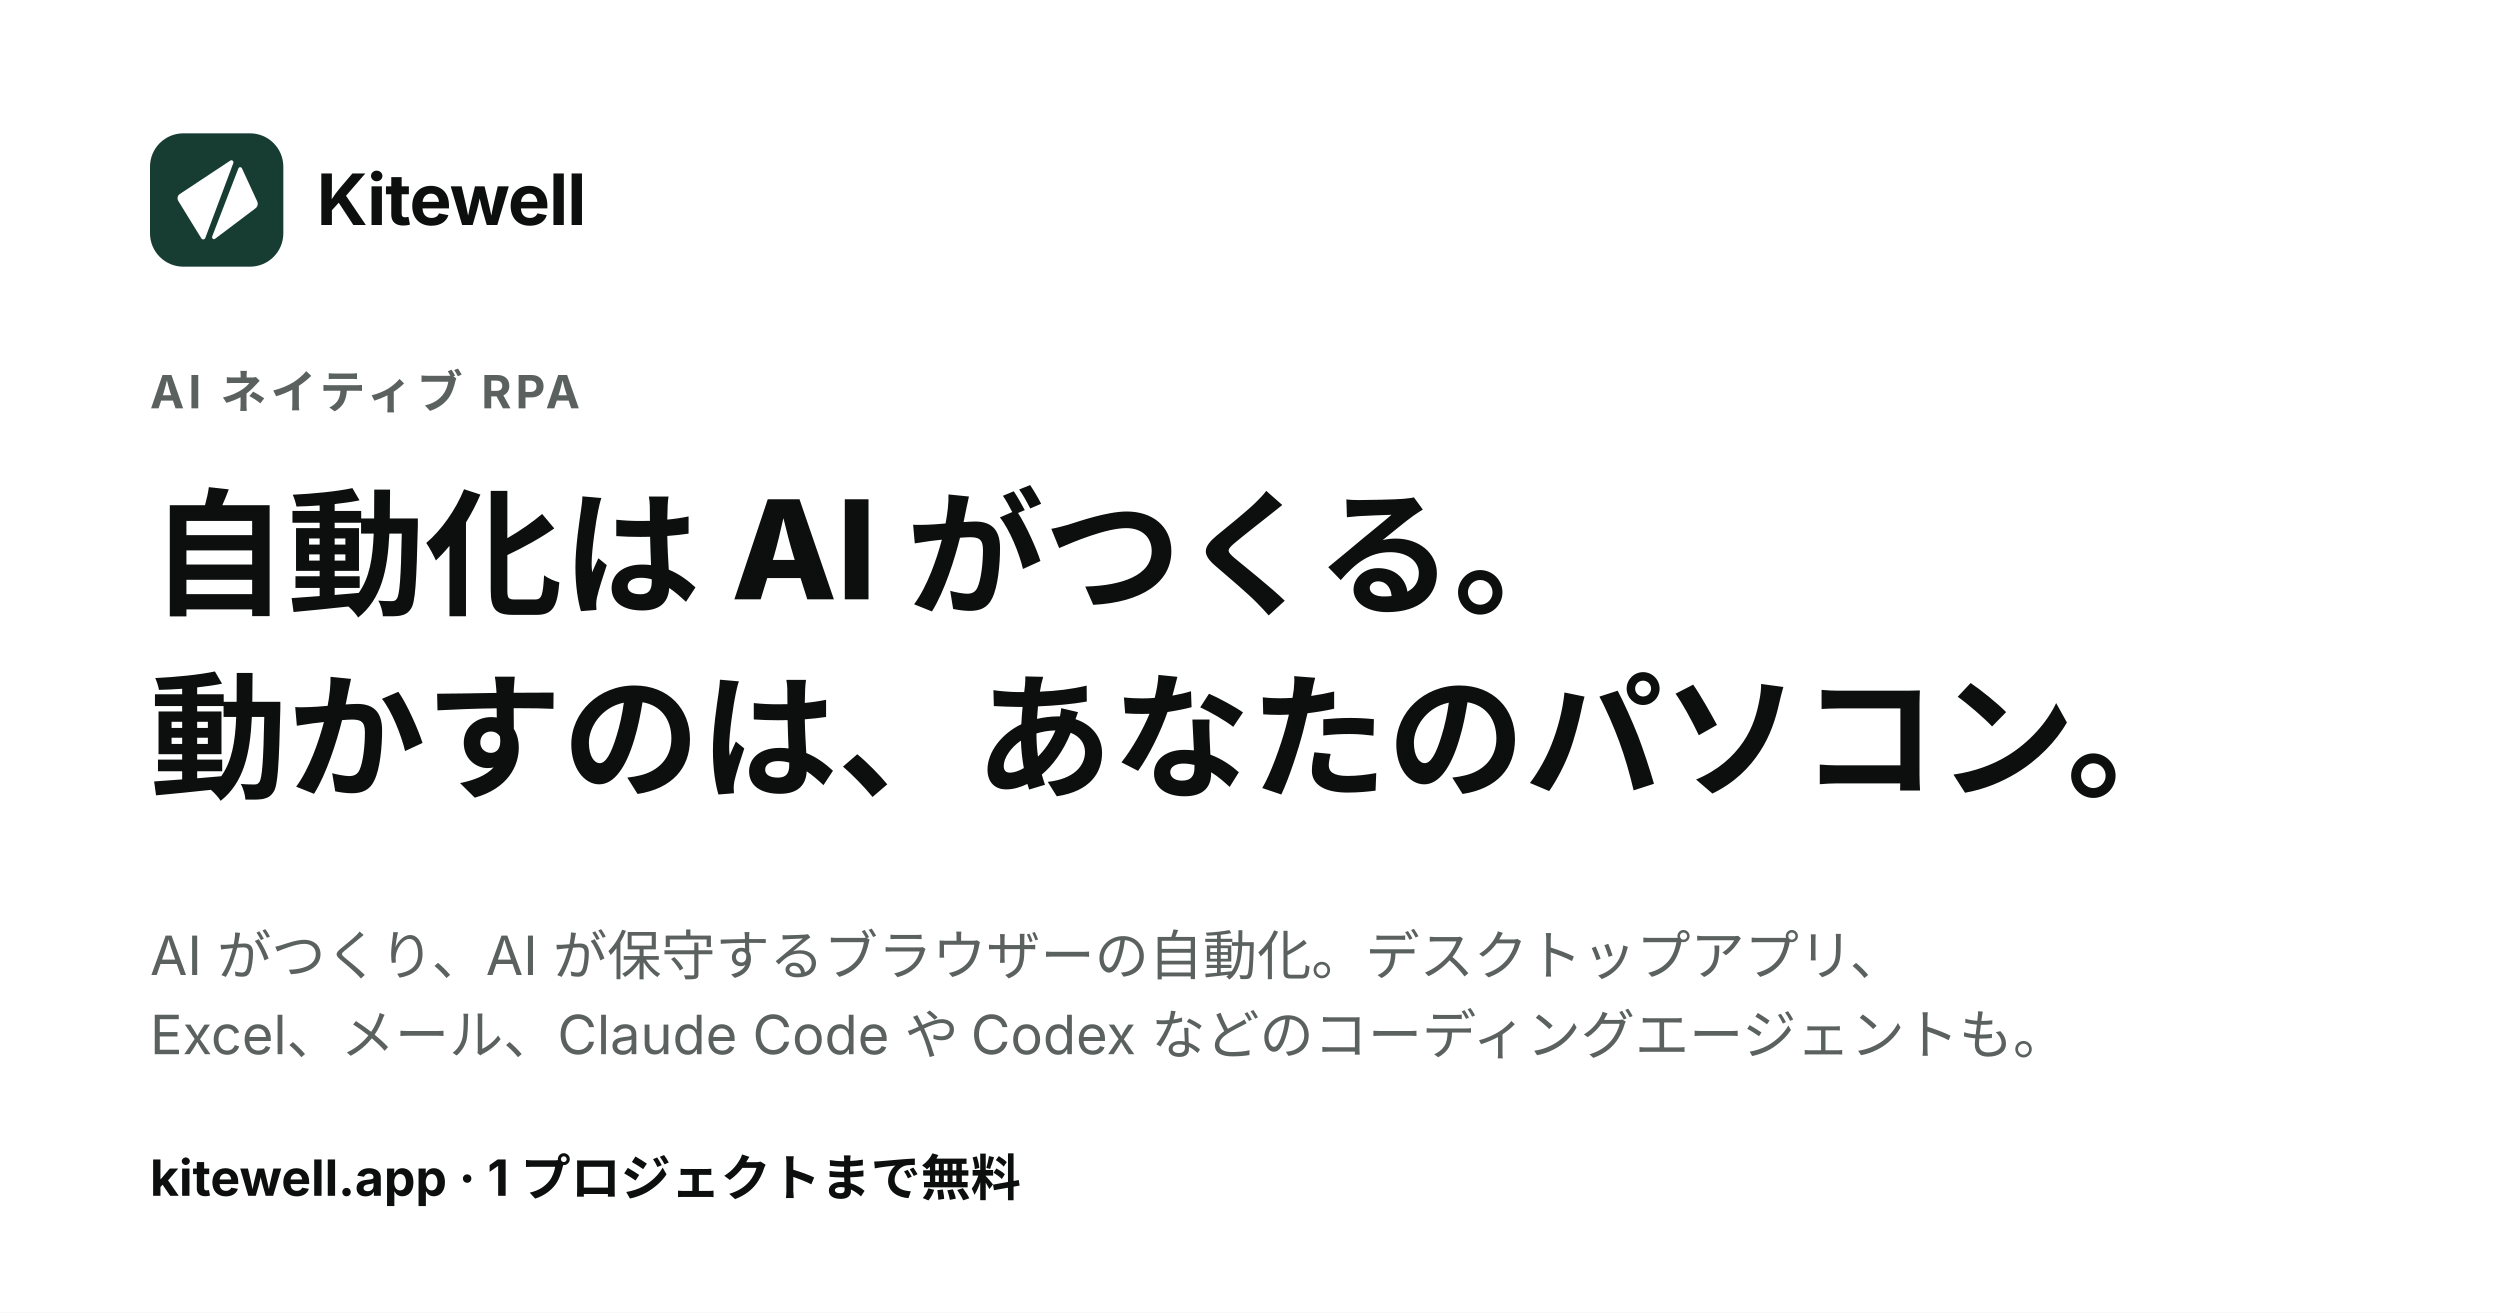
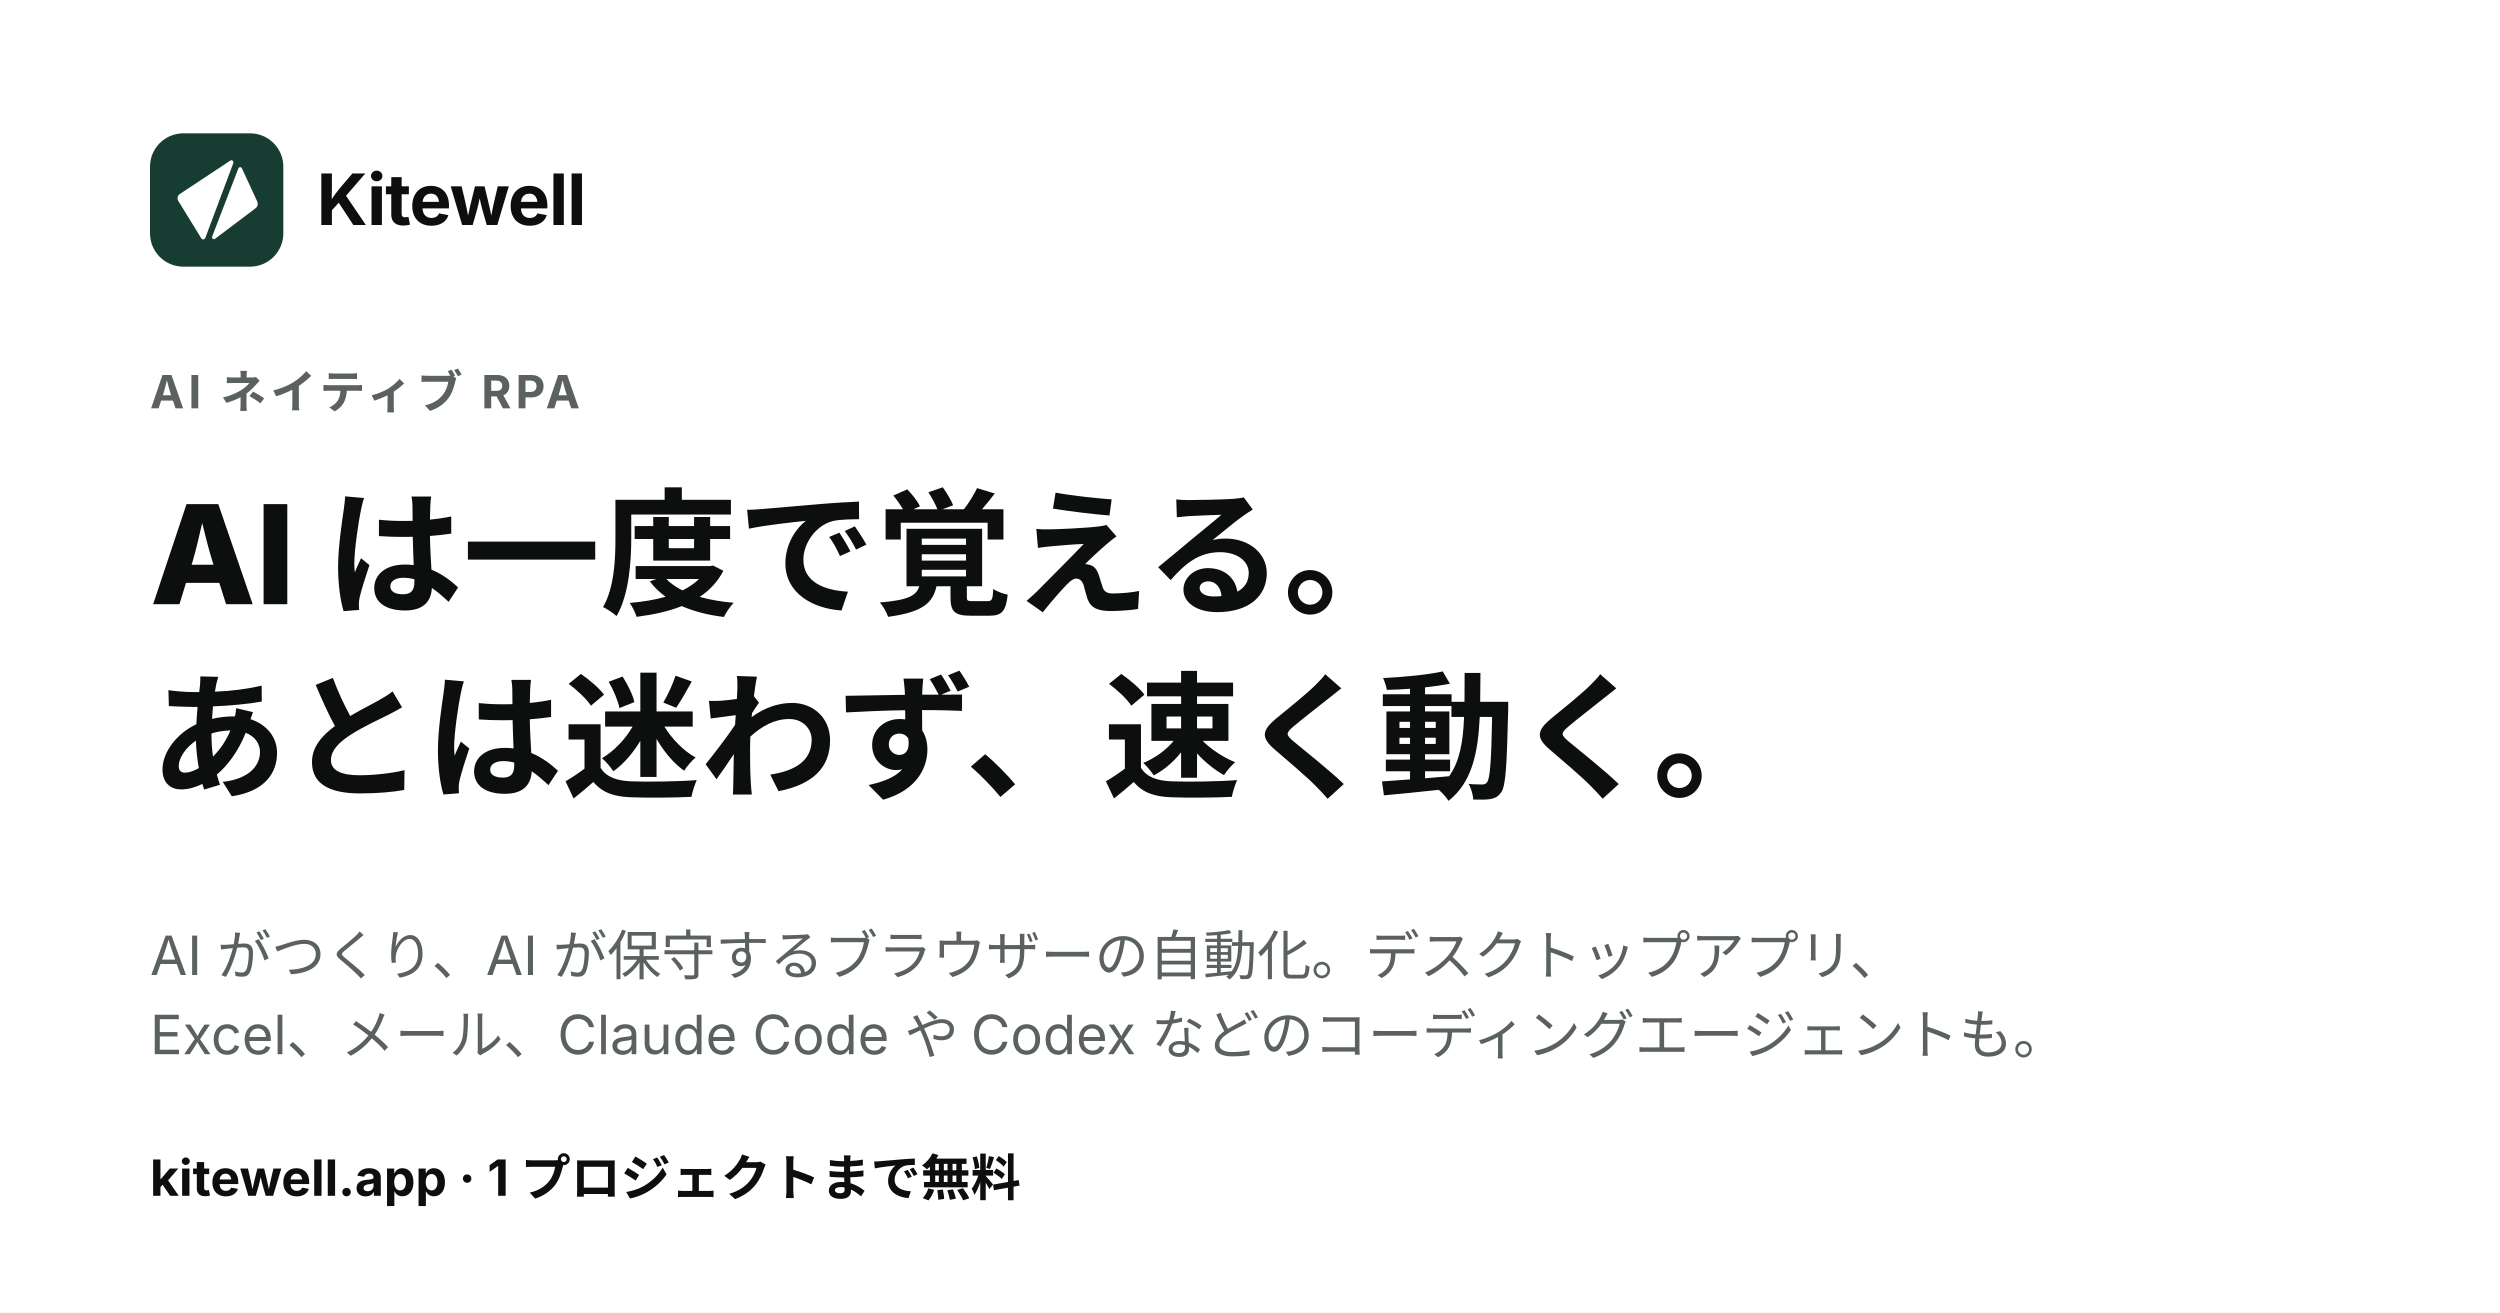
<svg xmlns="http://www.w3.org/2000/svg" width="1200" height="630" viewBox="0 0 1200 630">
  <rect width="1200" height="630" fill="#ffffff" />
  <svg x="72" y="64" width="64" height="64" viewBox="0 0 64 64">
    <rect width="64" height="64" rx="16" fill="#173d33" />
    <g transform="translate(10 10) scale(.6875)" fill="#ffffff">
      <path d="M41.5 4.5C42.7 3.7 44.1 4.9 43.6 6.3L24.1 58.4C23.7 59.7 22 59.9 21.3 58.8L5.3 32.8C4.2 31.1 4.6 28.9 6.3 27.8Z" />
      <path d="M47.1 10.1C47.6 8.8 49.1 8.7 49.7 10L60.3 33C61.1 34.7 60.6 36.7 59.1 37.8L31 59C29.8 59.9 28.4 58.8 28.9 57.4Z" />
    </g>
  </svg>
  <text x="152" y="108" fill="#0c0f0e" font-family="-apple-system, BlinkMacSystemFont, &quot;Helvetica Neue&quot;, &quot;Hiragino Sans&quot;, sans-serif" font-size="34" font-weight="700" letter-spacing="-0.5">Kitewell</text>
  <text x="72" y="196" fill="#5a615e" font-family="-apple-system, BlinkMacSystemFont, &quot;Helvetica Neue&quot;, &quot;Hiragino Sans&quot;, sans-serif" font-size="22" font-weight="650" letter-spacing="2">AI ネイティブ RPA</text>
-   <text x="72" y="290" fill="#0c0f0e" font-family="-apple-system, BlinkMacSystemFont, &quot;Helvetica Neue&quot;, &quot;Hiragino Sans&quot;, sans-serif" font-size="66" font-weight="800">自動化は AI がつくる。</text>
-   <text x="72" y="378" fill="#0c0f0e" font-family="-apple-system, BlinkMacSystemFont, &quot;Helvetica Neue&quot;, &quot;Hiragino Sans&quot;, sans-serif" font-size="66" font-weight="800">動かすのは、あなたのパソコン。</text>
+   <text x="72" y="290" fill="#0c0f0e" font-family="-apple-system, BlinkMacSystemFont, &quot;Helvetica Neue&quot;, &quot;Hiragino Sans&quot;, sans-serif" font-size="66" font-weight="800">AI は一度で覚える。</text>
+   <text x="72" y="378" fill="#0c0f0e" font-family="-apple-system, BlinkMacSystemFont, &quot;Helvetica Neue&quot;, &quot;Hiragino Sans&quot;, sans-serif" font-size="66" font-weight="800">あとは迷わず、速く動く。</text>
  <text x="72" y="468" fill="#5a615e" font-family="-apple-system, BlinkMacSystemFont, &quot;Helvetica Neue&quot;, &quot;Hiragino Sans&quot;, sans-serif" font-size="26">AI がつくり、AI が保守するブラウザーの自動化。デスクトップアプリ、</text>
  <text x="72" y="506" fill="#5a615e" font-family="-apple-system, BlinkMacSystemFont, &quot;Helvetica Neue&quot;, &quot;Hiragino Sans&quot;, sans-serif" font-size="26">Excel、メール、Claude Code や Codex などのコーディングエージェントも。</text>
  <text x="72" y="574" fill="#0c0f0e" font-family="-apple-system, BlinkMacSystemFont, &quot;Helvetica Neue&quot;, &quot;Hiragino Sans&quot;, sans-serif" font-size="24" font-weight="650">kitewell.app · 1 プロジェクトまで無料</text>
</svg>
